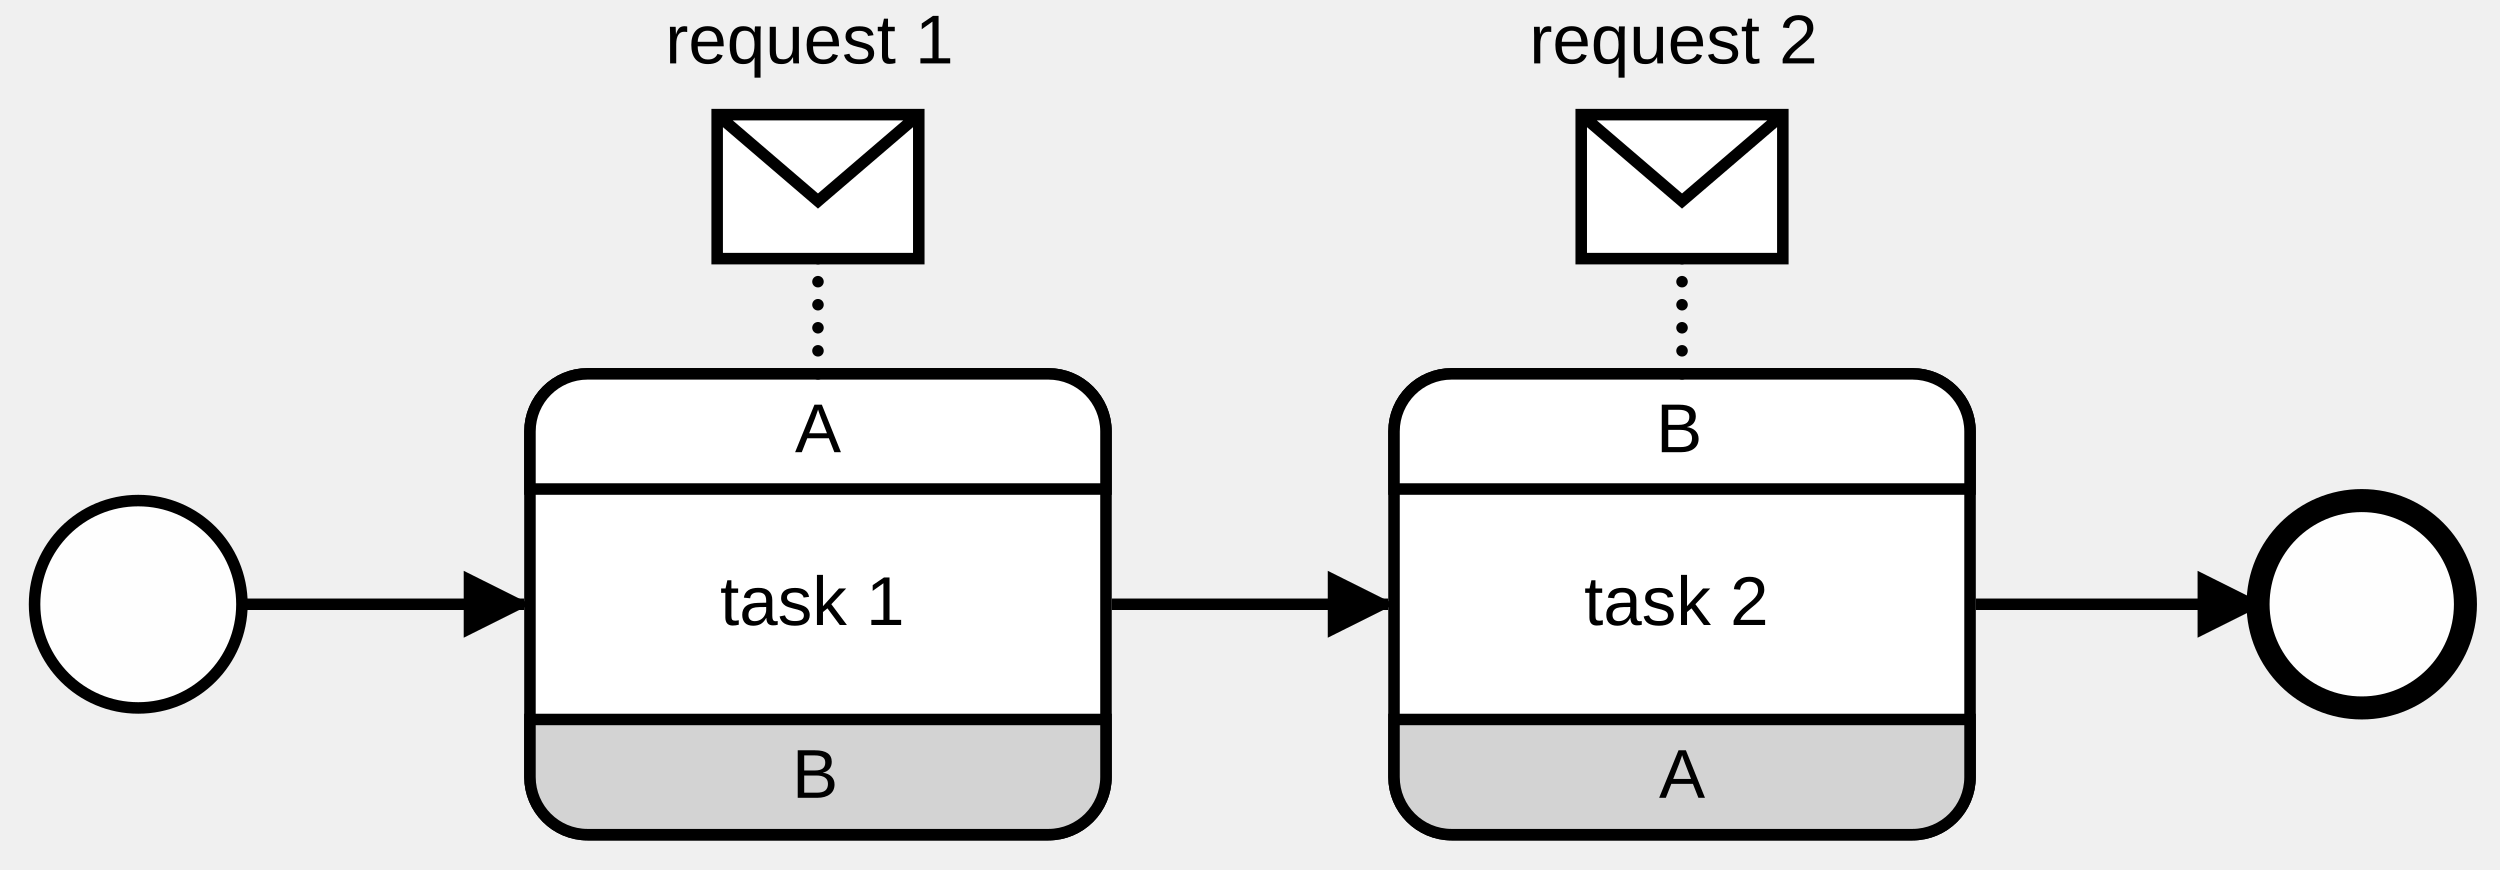
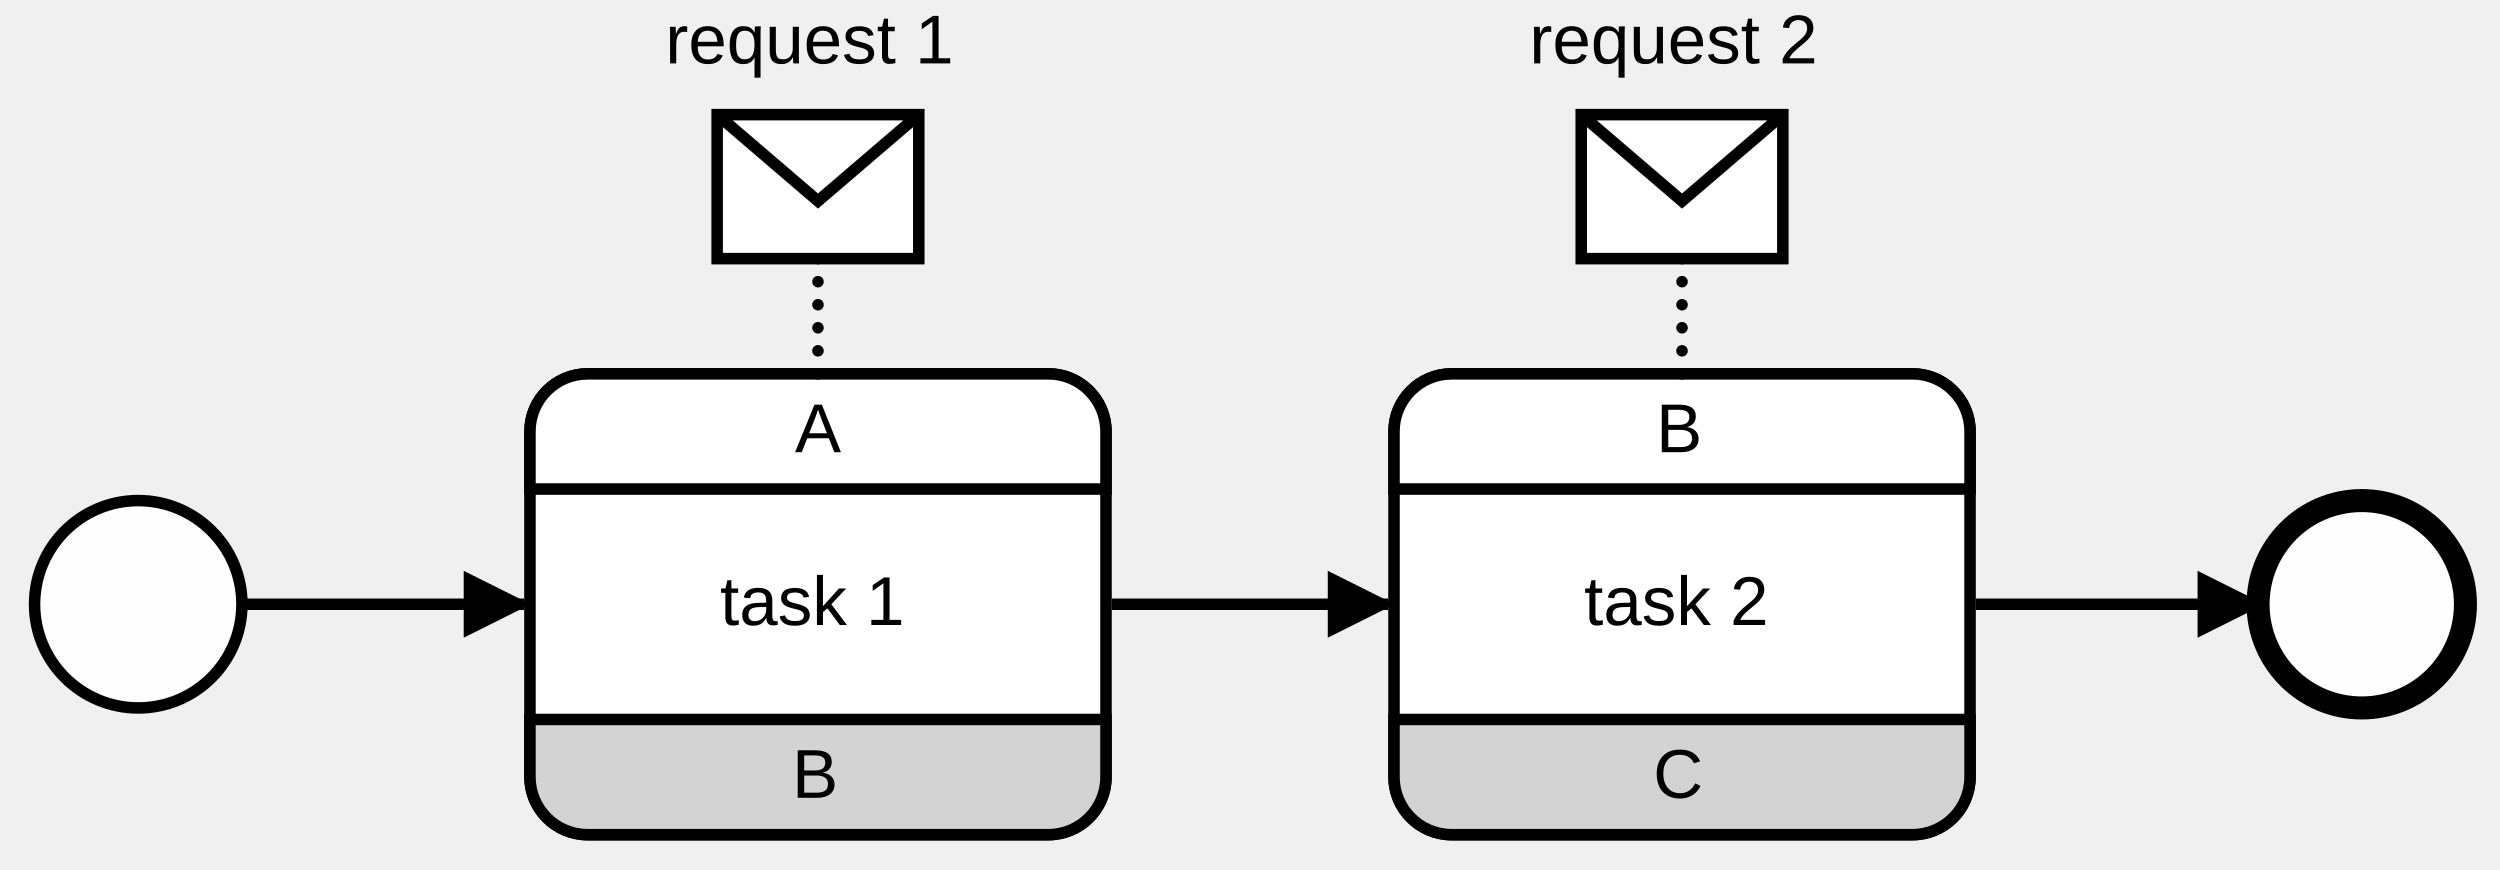
<svg xmlns="http://www.w3.org/2000/svg" width="434" height="150.9" viewBox="96 318.1 434 150.9" version="1.1">
  <defs>
-     <marker id="sequenceflow-end-white-black-2etoohdtjman4he8oviox85g6" viewBox="0 0 20 20" refX="11" refY="10" markerWidth="10" markerHeight="10" orient="auto">
+     <marker id="sequenceflow-end-white-black-b2erah8mhx2jbt6quo40yaa5b" viewBox="0 0 20 20" refX="11" refY="10" markerWidth="10" markerHeight="10" orient="auto">
      <path d="M 1 5 L 11 10 L 1 15 Z" style="fill: black; stroke-width: 1px; stroke-linecap: round; stroke-dasharray: 10000, 1; stroke: black;" />
    </marker>
  </defs>
  <g class="djs-group">
    <g class="djs-element djs-connection" data-element-id="SequenceFlow_1r0xws0" style="display: block;">
      <g class="djs-visual">
-         <path d="m  439,423L488,423 " style="fill: none; stroke-width: 2px; stroke: black; stroke-linejoin: round; marker-end: url('#sequenceflow-end-white-black-2etoohdtjman4he8oviox85g6');" />
+         <path d="m  439,423L488,423 " style="fill: none; stroke-width: 2px; stroke: black; stroke-linejoin: round; marker-end: url('#sequenceflow-end-white-black-b2erah8mhx2jbt6quo40yaa5b');" />
      </g>
      <polyline points="439,423 488,423 " style="fill: none; stroke-opacity: 0; stroke: white; stroke-width: 15px;" class="djs-hit" />
      <rect x="433" y="417" width="61" height="12" style="fill: none;" class="djs-outline" />
    </g>
  </g>
  <g class="djs-group">
    <g class="djs-element djs-connection" data-element-id="SequenceFlow_1s5ms1h" style="display: block;">
      <g class="djs-visual">
-         <path d="m  289,423L337,423 " style="fill: none; stroke-width: 2px; stroke: black; stroke-linejoin: round; marker-end: url('#sequenceflow-end-white-black-2etoohdtjman4he8oviox85g6');" />
+         <path d="m  289,423L337,423 " style="fill: none; stroke-width: 2px; stroke: black; stroke-linejoin: round; marker-end: url('#sequenceflow-end-white-black-b2erah8mhx2jbt6quo40yaa5b');" />
      </g>
      <polyline points="289,423 337,423 " style="fill: none; stroke-opacity: 0; stroke: white; stroke-width: 15px;" class="djs-hit" />
      <rect x="283" y="417" width="60" height="12" style="fill: none;" class="djs-outline" />
    </g>
  </g>
  <g class="djs-group">
    <g class="djs-element djs-connection" data-element-id="SequenceFlow_0k511od" style="display: block;">
      <g class="djs-visual">
-         <path d="m  138,423L187,423 " style="fill: none; stroke-width: 2px; stroke: black; stroke-linejoin: round; marker-end: url('#sequenceflow-end-white-black-2etoohdtjman4he8oviox85g6');" />
+         <path d="m  138,423L187,423 " style="fill: none; stroke-width: 2px; stroke: black; stroke-linejoin: round; marker-end: url('#sequenceflow-end-white-black-b2erah8mhx2jbt6quo40yaa5b');" />
      </g>
      <polyline points="138,423 187,423 " style="fill: none; stroke-opacity: 0; stroke: white; stroke-width: 15px;" class="djs-hit" />
      <rect x="132" y="417" width="61" height="12" style="fill: none;" class="djs-outline" />
    </g>
  </g>
  <g class="djs-group">
    <g class="djs-element djs-shape" data-element-id="start_event" transform="matrix(1, 0, 0, 1, 102, 405)" style="display: block;">
      <g class="djs-visual">
        <circle cx="18" cy="18" r="18" style="stroke: black; stroke-width: 2px; fill: white; fill-opacity: 0.95;" />
      </g>
      <rect x="0" y="0" width="36" height="36" style="fill: none; stroke-opacity: 0; stroke: white; stroke-width: 15px;" class="djs-hit" />
      <rect x="-6" y="-6" width="48" height="48" style="fill: none;" class="djs-outline" />
    </g>
  </g>
  <g class="djs-group">
    <g class="djs-element djs-shape" data-element-id="choreo_task_1" transform="matrix(1, 0, 0, 1, 188, 383)" style="display: block;">
      <g class="djs-visual">
        <g>
          <path d="M10,0a10,10,0,0,0,-10,10l0,60a10,10,0,0,0,10,10l80,0a10,10,0,0,0,10,-10l0,-60a10,10,0,0,0,-10,-10z" style="fill: white; stroke: black; stroke-width: 2px;" />
          <text style="font-family: Arial, sans-serif; font-size: 12px; font-weight: normal; fill: black;" lineHeight="1.2" class="djs-label" transform="translate(0, 20)">
            <tspan x="33" y="23.6">task 1</tspan>
          </text>
        </g>
      </g>
      <rect x="0" y="0" width="100" height="80" style="fill: none; stroke-opacity: 0; stroke: white; stroke-width: 15px;" class="djs-hit" />
      <rect x="-6" y="-6" width="112" height="92" style="fill: none;" class="djs-outline" />
    </g>
    <g class="djs-children">
      <g class="djs-group">
        <g class="djs-element djs-shape" data-element-id="participant_a_choreo_task_1" transform="matrix(1, 0, 0, 1, 188, 383)" style="display: block;">
          <g class="djs-visual">
            <g>
              <path d="M0,20l100,0l0,-10a10,10,0,0,0,-10,-10l-80,0a10,10,0,0,0,-10,10z" style="stroke: rgb(0, 0, 0); stroke-width: 2px; fill: white; fill-opacity: 1;" />
              <text style="font-family: Arial, sans-serif; font-size: 12px; font-weight: normal; fill: black;" lineHeight="1.2" class="djs-label" transform="translate(0, 0)">
                <tspan x="46" y="13.6">A</tspan>
              </text>
            </g>
          </g>
          <rect x="0" y="0" width="100" height="20" style="fill: none; stroke-opacity: 0; stroke: white; stroke-width: 15px;" class="djs-hit" />
          <rect x="-6" y="-6" width="112" height="32" style="fill: none;" class="djs-outline" />
        </g>
        <g class="djs-children">
          <g class="djs-group">
            <g class="djs-element djs-shape" data-element-id="message_request_1" transform="matrix(1, 0, 0, 1, 220.5, 338)" style="display: block;">
              <g class="djs-visual">
                <g>
                  <path d="M17.5,25l0,20" style="stroke: black; stroke-width: 2px; stroke-dasharray: 0, 4; stroke-linecap: round;" />
                  <path d="M0,0l0,25l35,0l0,-25zM0,0l17.5,15l17.5,-15" style="stroke: rgb(0, 0, 0); stroke-width: 2px; fill: white; fill-opacity: 1;" />
                  <text style="font-family: Arial, sans-serif; font-size: 12px; font-weight: normal; fill: black;" lineHeight="1.2" class="djs-label" transform="translate(-32.5, -25)">
                    <tspan x="23.5" y="16.1">request 1</tspan>
                  </text>
                </g>
              </g>
              <rect x="0" y="0" width="35" height="25" style="fill: none; stroke-opacity: 0; stroke: white; stroke-width: 15px;" class="djs-hit" />
              <rect x="-6" y="-6" width="47" height="37" style="fill: none;" class="djs-outline" />
            </g>
          </g>
        </g>
      </g>
      <g class="djs-group">
        <g class="djs-element djs-shape" data-element-id="participant_b_choreo_task_1" transform="matrix(1, 0, 0, 1, 188, 443)" style="display: block;">
          <g class="djs-visual">
            <g>
              <path d="M100,0l-100,0l0,10a10,10,0,0,0,10,10l80,0a10,10,0,0,0,10,-10z" style="stroke: rgb(0, 0, 0); stroke-width: 2px; fill: lightgray; fill-opacity: 1;" />
              <text style="font-family: Arial, sans-serif; font-size: 12px; font-weight: normal; fill: black;" lineHeight="1.2" class="djs-label" transform="translate(0, 0)">
                <tspan x="45.5" y="13.6">B</tspan>
              </text>
            </g>
          </g>
          <rect x="0" y="0" width="100" height="20" style="fill: none; stroke-opacity: 0; stroke: white; stroke-width: 15px;" class="djs-hit" />
          <rect x="-6" y="-6" width="112" height="32" style="fill: none;" class="djs-outline" />
        </g>
      </g>
    </g>
  </g>
  <g class="djs-group">
    <g class="djs-element djs-shape" data-element-id="choreo_task_2" transform="matrix(1, 0, 0, 1, 338, 383)" style="display: block;">
      <g class="djs-visual">
        <g>
          <path d="M10,0a10,10,0,0,0,-10,10l0,60a10,10,0,0,0,10,10l80,0a10,10,0,0,0,10,-10l0,-60a10,10,0,0,0,-10,-10z" style="fill: white; stroke: black; stroke-width: 2px;" />
          <text style="font-family: Arial, sans-serif; font-size: 12px; font-weight: normal; fill: black;" lineHeight="1.2" class="djs-label" transform="translate(0, 20)">
            <tspan x="33" y="23.6">task 2</tspan>
          </text>
        </g>
      </g>
      <rect x="0" y="0" width="100" height="80" style="fill: none; stroke-opacity: 0; stroke: white; stroke-width: 15px;" class="djs-hit" />
      <rect x="-6" y="-6" width="112" height="92" style="fill: none;" class="djs-outline" />
    </g>
    <g class="djs-children">
      <g class="djs-group">
        <g class="djs-element djs-shape" data-element-id="participant_b_choreo_task_2" transform="matrix(1, 0, 0, 1, 338, 383)" style="display: block;">
          <g class="djs-visual">
            <g>
              <path d="M0,20l100,0l0,-10a10,10,0,0,0,-10,-10l-80,0a10,10,0,0,0,-10,10z" style="stroke: rgb(0, 0, 0); stroke-width: 2px; fill: white; fill-opacity: 1;" />
              <text style="font-family: Arial, sans-serif; font-size: 12px; font-weight: normal; fill: black;" lineHeight="1.2" class="djs-label" transform="translate(0, 0)">
                <tspan x="45.5" y="13.6">B</tspan>
              </text>
            </g>
          </g>
          <rect x="0" y="0" width="100" height="20" style="fill: none; stroke-opacity: 0; stroke: white; stroke-width: 15px;" class="djs-hit" />
          <rect x="-6" y="-6" width="112" height="32" style="fill: none;" class="djs-outline" />
        </g>
        <g class="djs-children">
          <g class="djs-group">
            <g class="djs-element djs-shape" data-element-id="message_request_2" transform="matrix(1, 0, 0, 1, 370.5, 338)" style="display: block;">
              <g class="djs-visual">
                <g>
                  <path d="M17.5,25l0,20" style="stroke: black; stroke-width: 2px; stroke-dasharray: 0, 4; stroke-linecap: round;" />
                  <path d="M0,0l0,25l35,0l0,-25zM0,0l17.5,15l17.5,-15" style="stroke: rgb(0, 0, 0); stroke-width: 2px; fill: white; fill-opacity: 1;" />
                  <text style="font-family: Arial, sans-serif; font-size: 12px; font-weight: normal; fill: black;" lineHeight="1.2" class="djs-label" transform="translate(-32.5, -25)">
                    <tspan x="23.5" y="16.1">request 2</tspan>
                  </text>
                </g>
              </g>
              <rect x="0" y="0" width="35" height="25" style="fill: none; stroke-opacity: 0; stroke: white; stroke-width: 15px;" class="djs-hit" />
              <rect x="-6" y="-6" width="47" height="37" style="fill: none;" class="djs-outline" />
            </g>
          </g>
        </g>
      </g>
      <g class="djs-group">
        <g class="djs-element djs-shape" data-element-id="participant_a_choreo_task_2" transform="matrix(1, 0, 0, 1, 338, 443)" style="display: block;">
          <g class="djs-visual">
            <g>
              <path d="M100,0l-100,0l0,10a10,10,0,0,0,10,10l80,0a10,10,0,0,0,10,-10z" style="stroke: rgb(0, 0, 0); stroke-width: 2px; fill: lightgray; fill-opacity: 1;" />
              <text style="font-family: Arial, sans-serif; font-size: 12px; font-weight: normal; fill: black;" lineHeight="1.2" class="djs-label" transform="translate(0, 0)">
-                 <tspan x="46" y="13.6">A</tspan>
+                 <tspan x="45" y="13.6">C</tspan>
              </text>
            </g>
          </g>
          <rect x="0" y="0" width="100" height="20" style="fill: none; stroke-opacity: 0; stroke: white; stroke-width: 15px;" class="djs-hit" />
          <rect x="-6" y="-6" width="112" height="32" style="fill: none;" class="djs-outline" />
        </g>
      </g>
    </g>
  </g>
  <g class="djs-group">
    <g class="djs-element djs-shape" data-element-id="EndEvent_17qqhow" transform="matrix(1, 0, 0, 1, 488, 405)" style="display: block;">
      <g class="djs-visual">
        <circle cx="18" cy="18" r="18" style="stroke: black; stroke-width: 4px; fill: white; fill-opacity: 0.95;" />
      </g>
      <rect x="0" y="0" width="36" height="36" style="fill: none; stroke-opacity: 0; stroke: white; stroke-width: 15px;" class="djs-hit" />
      <rect x="-6" y="-6" width="48" height="48" style="fill: none;" class="djs-outline" />
    </g>
  </g>
+   <g style="pointer-events: none;" class="djs-drag-group" transform="matrix(1, 0, 0, 1, -1, 10)" />
+   <g style="pointer-events: none;" class="djs-drag-group" transform="matrix(1, 0, 0, 1, 233, 145)" />
+   <g style="pointer-events: none;" class="djs-drag-group" transform="matrix(1, 0, 0, 1, 272, 0)" />
+   <g style="pointer-events: none;" class="djs-drag-group" transform="matrix(1, 0, 0, 1, 271, 0)" />
+   <g style="pointer-events: none;" class="djs-drag-group" transform="matrix(1, 0, 0, 1, 0, 70)" />
</svg>
